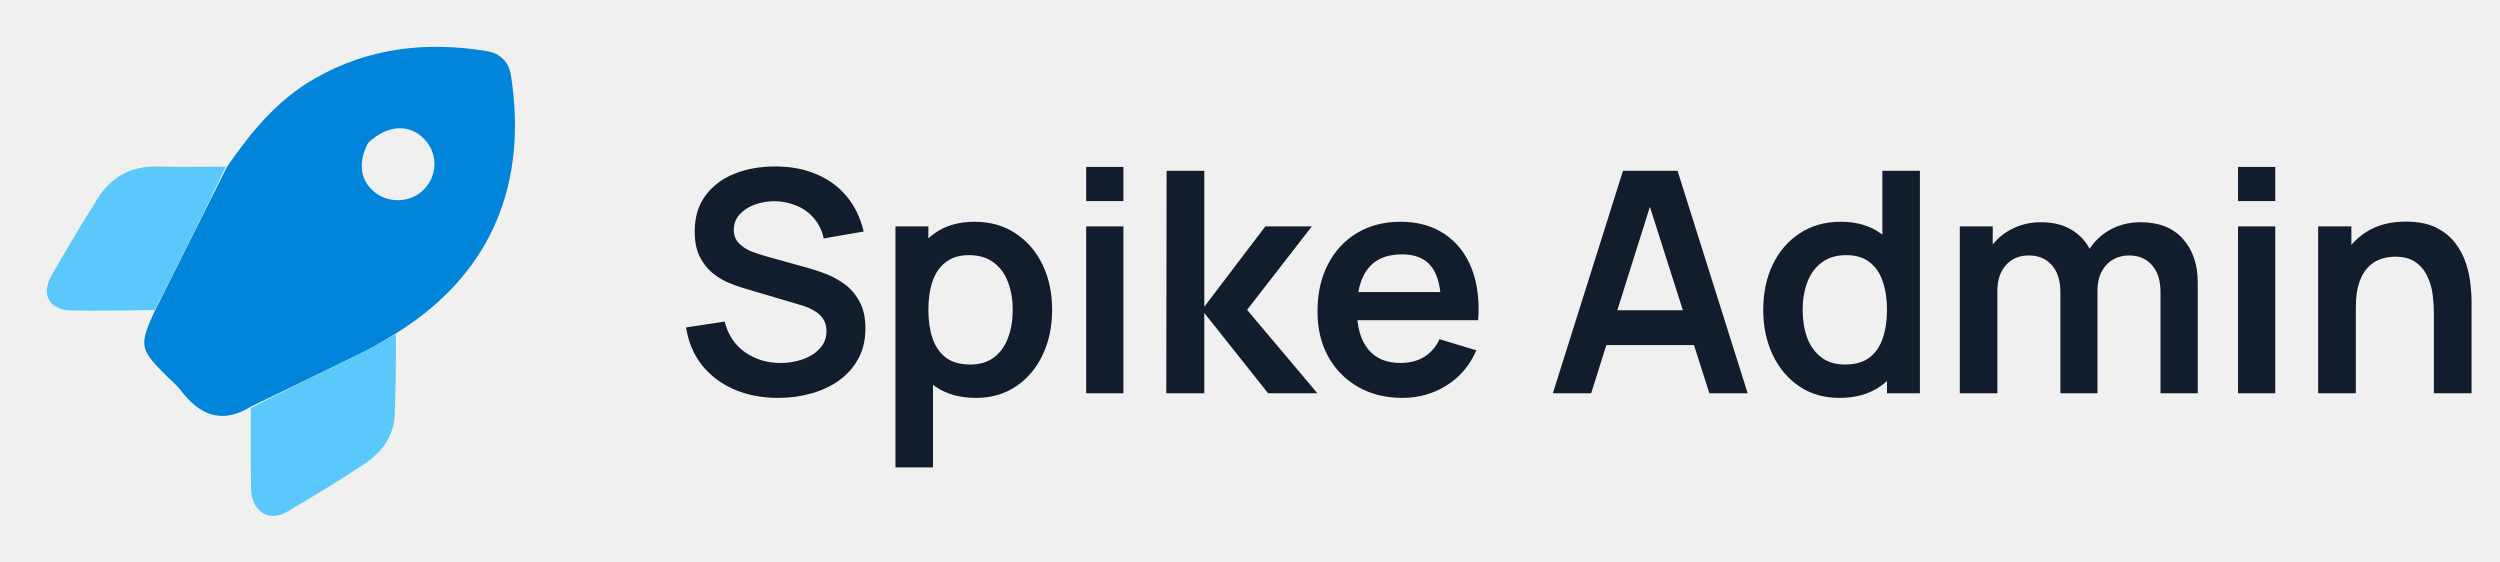
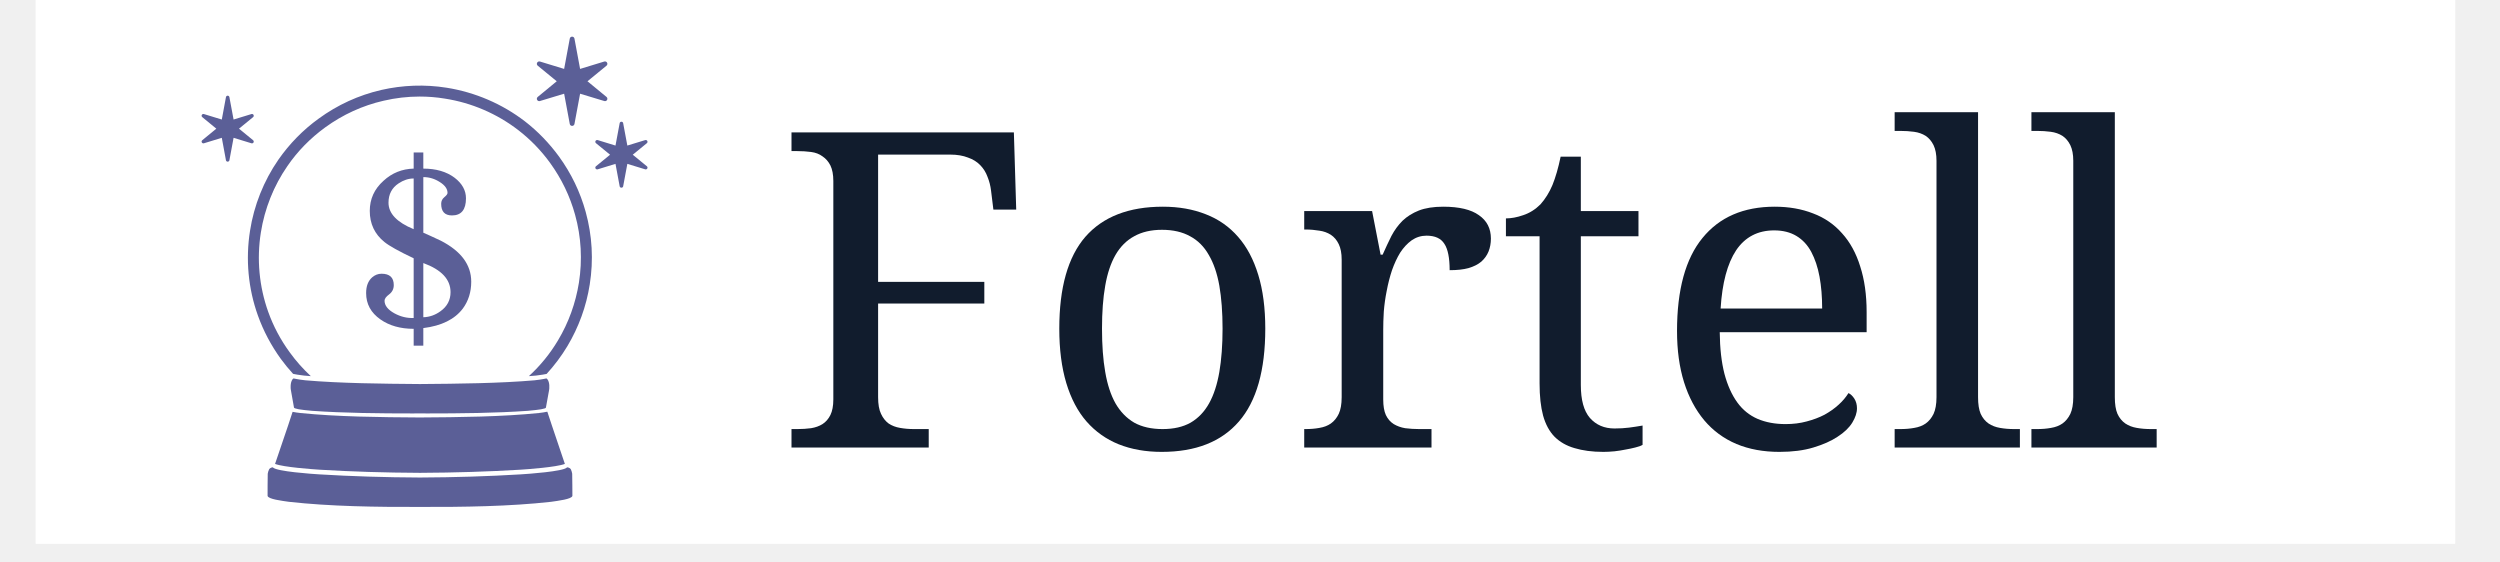
- <svg xmlns="http://www.w3.org/2000/svg" width="178" height="40" viewBox="0 0 178 40" fill="none">
-   <path d="M17.847 28.958C15.796 30.229 14.213 29.558 12.865 27.789C12.554 27.381 12.141 27.051 11.775 26.684C9.952 24.862 9.899 24.576 11.013 22.15C12.771 18.646 14.466 15.263 16.161 11.88C17.861 9.407 19.741 7.119 22.402 5.596C26.247 3.394 30.365 2.931 34.665 3.641C35.615 3.798 36.231 4.416 36.38 5.366C37.541 12.787 35.239 19.354 28.227 23.714C27.422 24.182 26.757 24.628 26.045 24.979C23.321 26.322 20.581 27.634 17.847 28.958ZM26.206 10.178C25.502 11.539 25.629 12.752 26.565 13.592C27.459 14.394 28.862 14.478 29.835 13.786C31.044 12.926 31.295 11.258 30.388 10.109C29.359 8.805 27.669 8.781 26.206 10.178Z" fill="#0085DB" />
-   <path fill-rule="evenodd" clip-rule="evenodd" d="M11.017 22.073C12.771 18.646 14.466 15.263 16.065 11.872C15.454 11.869 14.857 11.871 14.267 11.873C13.222 11.877 12.202 11.881 11.182 11.857C9.305 11.814 7.899 12.614 6.928 14.171C5.811 15.965 4.717 17.775 3.671 19.61C2.876 21.006 3.531 22.095 5.131 22.11C7.073 22.129 9.015 22.115 11.017 22.073ZM24.051 25.958C21.986 26.968 19.916 27.981 17.854 29.058C17.857 29.752 17.856 30.434 17.855 31.108C17.852 32.35 17.85 33.565 17.875 34.779C17.91 36.417 19.127 37.205 20.443 36.434C22.266 35.364 24.073 34.263 25.842 33.107C27.137 32.261 28.055 31.108 28.109 29.466C28.171 27.563 28.206 25.66 28.181 23.768C27.866 23.94 27.566 24.118 27.273 24.292C26.861 24.537 26.461 24.774 26.045 24.979C25.381 25.306 24.716 25.632 24.051 25.958Z" fill="#5AC8FA" />
-   <path d="M55.403 28.33C54.244 28.33 53.199 28.128 52.268 27.725C51.344 27.322 50.581 26.746 49.98 25.998C49.386 25.243 49.008 24.348 48.847 23.314L51.597 22.896C51.832 23.835 52.312 24.561 53.038 25.074C53.771 25.587 54.615 25.844 55.568 25.844C56.133 25.844 56.664 25.756 57.163 25.58C57.662 25.404 58.065 25.147 58.373 24.81C58.688 24.473 58.846 24.058 58.846 23.567C58.846 23.347 58.809 23.145 58.736 22.962C58.663 22.771 58.553 22.603 58.406 22.456C58.267 22.309 58.083 22.177 57.856 22.06C57.636 21.935 57.379 21.829 57.086 21.741L52.994 20.531C52.642 20.428 52.261 20.293 51.85 20.124C51.447 19.948 51.062 19.71 50.695 19.409C50.336 19.101 50.039 18.712 49.804 18.243C49.577 17.766 49.463 17.18 49.463 16.483C49.463 15.464 49.72 14.609 50.233 13.92C50.754 13.223 51.45 12.703 52.323 12.358C53.203 12.013 54.178 11.845 55.249 11.852C56.334 11.859 57.302 12.046 58.153 12.413C59.004 12.772 59.715 13.297 60.287 13.986C60.859 14.675 61.262 15.508 61.497 16.483L58.648 16.978C58.531 16.421 58.303 15.948 57.966 15.559C57.636 15.163 57.229 14.862 56.745 14.657C56.268 14.452 55.759 14.342 55.216 14.327C54.688 14.32 54.197 14.4 53.742 14.569C53.295 14.73 52.932 14.965 52.653 15.273C52.382 15.581 52.246 15.94 52.246 16.351C52.246 16.74 52.363 17.059 52.598 17.308C52.833 17.55 53.122 17.744 53.467 17.891C53.819 18.03 54.175 18.148 54.534 18.243L57.372 19.035C57.761 19.138 58.197 19.277 58.681 19.453C59.165 19.629 59.631 19.875 60.078 20.19C60.525 20.505 60.892 20.92 61.178 21.433C61.471 21.946 61.618 22.599 61.618 23.391C61.618 24.212 61.446 24.935 61.101 25.558C60.764 26.174 60.305 26.687 59.726 27.098C59.147 27.509 58.483 27.817 57.735 28.022C56.994 28.227 56.217 28.33 55.403 28.33ZM69.488 28.33C68.329 28.33 67.358 28.055 66.573 27.505C65.788 26.955 65.198 26.207 64.802 25.261C64.406 24.308 64.208 23.241 64.208 22.06C64.208 20.865 64.406 19.794 64.802 18.848C65.198 17.902 65.777 17.158 66.54 16.615C67.31 16.065 68.26 15.79 69.389 15.79C70.511 15.79 71.483 16.065 72.304 16.615C73.133 17.158 73.774 17.902 74.229 18.848C74.684 19.787 74.911 20.857 74.911 22.06C74.911 23.248 74.687 24.315 74.24 25.261C73.793 26.207 73.162 26.955 72.348 27.505C71.534 28.055 70.581 28.33 69.488 28.33ZM63.757 33.28V16.12H66.1V24.458H66.43V33.28H63.757ZM69.081 25.954C69.77 25.954 70.339 25.782 70.786 25.437C71.233 25.092 71.563 24.627 71.776 24.04C71.996 23.446 72.106 22.786 72.106 22.06C72.106 21.341 71.996 20.689 71.776 20.102C71.556 19.508 71.215 19.039 70.753 18.694C70.291 18.342 69.704 18.166 68.993 18.166C68.318 18.166 67.768 18.331 67.343 18.661C66.918 18.984 66.602 19.438 66.397 20.025C66.199 20.604 66.1 21.283 66.1 22.06C66.1 22.83 66.199 23.508 66.397 24.095C66.602 24.682 66.921 25.14 67.354 25.47C67.794 25.793 68.37 25.954 69.081 25.954ZM77.336 14.316V11.885H79.987V14.316H77.336ZM77.336 28V16.12H79.987V28H77.336ZM83.04 28L83.062 12.16H85.746V21.84L90.091 16.12H93.402L88.793 22.06L93.798 28H90.289L85.746 22.28V28H83.04ZM99.866 28.33C98.663 28.33 97.607 28.07 96.698 27.549C95.788 27.028 95.077 26.306 94.564 25.382C94.058 24.458 93.805 23.395 93.805 22.192C93.805 20.894 94.054 19.768 94.553 18.815C95.051 17.854 95.744 17.11 96.632 16.582C97.519 16.054 98.546 15.79 99.712 15.79C100.944 15.79 101.989 16.08 102.847 16.659C103.712 17.231 104.354 18.041 104.772 19.09C105.19 20.139 105.347 21.374 105.245 22.797H102.616V21.829C102.608 20.538 102.381 19.596 101.934 19.002C101.486 18.408 100.782 18.111 99.822 18.111C98.736 18.111 97.93 18.448 97.402 19.123C96.874 19.79 96.61 20.769 96.61 22.06C96.61 23.263 96.874 24.194 97.402 24.854C97.93 25.514 98.7 25.844 99.712 25.844C100.364 25.844 100.925 25.701 101.395 25.415C101.871 25.122 102.238 24.7 102.495 24.15L105.113 24.942C104.658 26.013 103.954 26.845 103.001 27.439C102.055 28.033 101.01 28.33 99.866 28.33ZM95.774 22.797V20.795H103.947V22.797H95.774ZM110.563 28L115.557 12.16H119.44L124.434 28H121.706L117.174 13.788H117.768L113.291 28H110.563ZM113.346 24.568V22.093H121.662V24.568H113.346ZM130.966 28.33C129.873 28.33 128.92 28.055 128.106 27.505C127.292 26.955 126.661 26.207 126.214 25.261C125.767 24.315 125.543 23.248 125.543 22.06C125.543 20.857 125.767 19.787 126.214 18.848C126.669 17.902 127.31 17.158 128.139 16.615C128.968 16.065 129.943 15.79 131.065 15.79C132.194 15.79 133.14 16.065 133.903 16.615C134.673 17.158 135.256 17.902 135.652 18.848C136.048 19.794 136.246 20.865 136.246 22.06C136.246 23.241 136.048 24.308 135.652 25.261C135.256 26.207 134.666 26.955 133.881 27.505C133.096 28.055 132.125 28.33 130.966 28.33ZM131.373 25.954C132.084 25.954 132.656 25.793 133.089 25.47C133.529 25.14 133.848 24.682 134.046 24.095C134.251 23.508 134.354 22.83 134.354 22.06C134.354 21.283 134.251 20.604 134.046 20.025C133.848 19.438 133.536 18.984 133.111 18.661C132.686 18.331 132.136 18.166 131.461 18.166C130.75 18.166 130.163 18.342 129.701 18.694C129.239 19.039 128.898 19.508 128.678 20.102C128.458 20.689 128.348 21.341 128.348 22.06C128.348 22.786 128.454 23.446 128.667 24.04C128.887 24.627 129.221 25.092 129.668 25.437C130.115 25.782 130.684 25.954 131.373 25.954ZM134.354 28V19.662H134.024V12.16H136.697V28H134.354ZM153.828 28V20.784C153.828 19.97 153.627 19.336 153.223 18.881C152.82 18.419 152.274 18.188 151.584 18.188C151.159 18.188 150.778 18.287 150.44 18.485C150.103 18.676 149.835 18.962 149.637 19.343C149.439 19.717 149.34 20.164 149.34 20.685L148.163 19.992C148.156 19.171 148.339 18.448 148.713 17.825C149.095 17.194 149.608 16.703 150.253 16.351C150.899 15.999 151.617 15.823 152.409 15.823C153.722 15.823 154.727 16.219 155.423 17.011C156.127 17.796 156.479 18.83 156.479 20.113V28H153.828ZM139.539 28V16.12H141.882V19.805H142.212V28H139.539ZM146.7 28V20.817C146.7 19.988 146.499 19.343 146.095 18.881C145.692 18.419 145.142 18.188 144.445 18.188C143.771 18.188 143.228 18.419 142.817 18.881C142.414 19.343 142.212 19.944 142.212 20.685L141.024 19.893C141.024 19.123 141.215 18.43 141.596 17.814C141.978 17.198 142.491 16.714 143.136 16.362C143.789 16.003 144.519 15.823 145.325 15.823C146.213 15.823 146.953 16.014 147.547 16.395C148.149 16.769 148.596 17.282 148.889 17.935C149.19 18.58 149.34 19.31 149.34 20.124V28H146.7ZM159.348 14.316V11.885H161.999V14.316H159.348ZM159.348 28V16.12H161.999V28H159.348ZM173.291 28V22.28C173.291 21.906 173.266 21.492 173.214 21.037C173.163 20.582 173.042 20.146 172.851 19.728C172.668 19.303 172.389 18.954 172.015 18.683C171.649 18.412 171.15 18.276 170.519 18.276C170.182 18.276 169.848 18.331 169.518 18.441C169.188 18.551 168.888 18.742 168.616 19.013C168.352 19.277 168.14 19.644 167.978 20.113C167.817 20.575 167.736 21.169 167.736 21.895L166.163 21.224C166.163 20.212 166.358 19.295 166.746 18.474C167.142 17.653 167.722 17 168.484 16.516C169.247 16.025 170.186 15.779 171.3 15.779C172.18 15.779 172.906 15.926 173.478 16.219C174.05 16.512 174.505 16.886 174.842 17.341C175.18 17.796 175.429 18.28 175.59 18.793C175.752 19.306 175.854 19.794 175.898 20.256C175.95 20.711 175.975 21.081 175.975 21.367V28H173.291ZM165.052 28V16.12H167.417V19.805H167.736V28H165.052Z" fill="#111C2D" />
+ <svg xmlns="http://www.w3.org/2000/svg" width="178" zoomAndPan="magnify" viewBox="0 0 133.5 30" height="40" preserveAspectRatio="xMidYMid meet" version="1.0">
+   <defs>
+     <g />
+     <clipPath id="4aca1b8507">
+       <path d="M 1.91 0 L 131.105 0 L 131.105 29.031 L 1.91 29.031 Z M 1.91 0 " clip-rule="nonzero" />
+     </clipPath>
+     <clipPath id="64dd6111ce">
+       <path d="M 14.27 24.934 L 30.598 24.934 L 30.598 27.062 L 14.27 27.062 Z M 14.27 24.934 " clip-rule="nonzero" />
+     </clipPath>
+     <clipPath id="7a19169d71">
+       <path d="M 28 1.938 L 33 1.938 L 33 7 L 28 7 Z M 28 1.938 " clip-rule="nonzero" />
+     </clipPath>
+     <clipPath id="d816e7cb78">
+       <path d="M 31 6 L 34.625 6 L 34.625 11 L 31 11 Z M 31 6 " clip-rule="nonzero" />
+     </clipPath>
+     <clipPath id="f04d750ff7">
+       <path d="M 10.754 5 L 14 5 L 14 9 L 10.754 9 Z M 10.754 5 " clip-rule="nonzero" />
+     </clipPath>
+     <clipPath id="44cfbddf5d">
+       <path d="M 14.043 6.301 L 27.281 6.301 L 27.281 19.539 L 14.043 19.539 Z M 14.043 6.301 " clip-rule="nonzero" />
+     </clipPath>
+     <clipPath id="d953bc45fc">
+       <path d="M 19.551 8.141 L 25.164 8.141 L 25.164 18.457 L 19.551 18.457 Z M 19.551 8.141 " clip-rule="nonzero" />
+     </clipPath>
+   </defs>
+   <g clip-path="url(#4aca1b8507)">
+     <path fill="#ffffff" d="M 1.91 0 L 131.105 0 L 131.105 29.031 L 1.91 29.031 Z M 1.91 0 " fill-opacity="1" fill-rule="nonzero" />
+     <path fill="#ffffff" d="M 1.91 0 L 131.105 0 L 131.105 29.031 L 1.91 29.031 Z M 1.91 0 " fill-opacity="1" fill-rule="nonzero" />
+   </g>
+   <path fill="#5b5f97" d="M 31.277 11.32 C 30.984 10.254 30.504 9.258 29.848 8.355 C 29.328 7.645 28.719 7.012 28.031 6.48 C 26.816 5.547 25.371 4.926 23.848 4.684 C 22.68 4.5 21.504 4.543 20.355 4.805 C 19.148 5.086 18.027 5.598 17.02 6.332 C 16.176 6.941 15.453 7.684 14.863 8.531 C 14.086 9.656 13.562 10.965 13.352 12.32 C 13.109 13.844 13.254 15.41 13.773 16.852 C 14.066 17.672 14.477 18.445 14.992 19.16 C 15.199 19.441 15.418 19.711 15.652 19.965 C 15.66 19.965 15.668 19.969 15.676 19.969 C 15.77 19.988 15.945 20.023 16.23 20.055 C 16.352 20.066 16.473 20.074 16.598 20.086 C 16.184 19.703 15.805 19.277 15.469 18.812 C 14.984 18.148 14.598 17.422 14.324 16.656 C 13.84 15.305 13.703 13.836 13.93 12.414 C 14.129 11.145 14.621 9.918 15.348 8.867 C 15.895 8.07 16.574 7.379 17.363 6.805 C 18.309 6.117 19.359 5.637 20.484 5.379 C 21.121 5.23 21.766 5.156 22.41 5.156 C 22.859 5.156 23.309 5.191 23.758 5.266 C 25.184 5.488 26.535 6.07 27.672 6.945 C 28.316 7.441 28.891 8.031 29.375 8.699 C 29.988 9.547 30.438 10.48 30.711 11.473 C 31.039 12.66 31.105 13.879 30.914 15.098 C 30.738 16.191 30.363 17.23 29.797 18.176 C 29.371 18.891 28.852 19.527 28.242 20.086 C 28.371 20.074 28.5 20.066 28.625 20.055 C 28.91 20.023 29.086 19.988 29.18 19.969 C 29.184 19.969 29.184 19.969 29.188 19.969 C 29.605 19.512 29.98 19.016 30.301 18.48 C 30.906 17.465 31.309 16.359 31.492 15.191 C 31.699 13.887 31.625 12.586 31.277 11.32 " fill-opacity="1" fill-rule="nonzero" />
+   <path fill="#5b5f97" d="M 29.332 20.664 C 29.336 20.625 29.332 20.594 29.332 20.562 C 29.328 20.523 29.32 20.43 29.281 20.34 C 29.277 20.336 29.277 20.336 29.277 20.332 C 29.273 20.328 29.273 20.32 29.27 20.316 C 29.246 20.273 29.238 20.254 29.191 20.211 C 29.176 20.199 28.988 20.262 28.539 20.309 C 26.684 20.469 24.453 20.492 22.426 20.508 C 20.398 20.492 18.172 20.469 16.312 20.309 C 15.863 20.262 15.676 20.199 15.664 20.211 C 15.617 20.254 15.605 20.273 15.586 20.316 C 15.582 20.32 15.578 20.328 15.578 20.332 C 15.574 20.336 15.574 20.336 15.574 20.34 C 15.535 20.43 15.527 20.523 15.523 20.562 C 15.52 20.594 15.52 20.625 15.52 20.664 C 15.52 20.715 15.52 20.773 15.535 20.84 L 15.699 21.766 C 15.707 21.797 15.793 21.824 15.953 21.855 C 16.117 21.883 16.355 21.91 16.668 21.938 C 18.363 22.059 20.285 22.078 22.07 22.078 C 22.191 22.078 22.309 22.078 22.426 22.074 C 22.547 22.078 22.664 22.078 22.781 22.078 C 24.57 22.078 26.488 22.059 28.184 21.938 C 28.496 21.91 28.734 21.883 28.898 21.855 C 29.062 21.824 29.148 21.797 29.152 21.766 L 29.32 20.84 C 29.332 20.773 29.336 20.715 29.332 20.664 " fill-opacity="1" fill-rule="nonzero" />
+   <path fill="#5b5f97" d="M 17.066 25.082 C 18.734 25.184 20.578 25.242 22.426 25.25 C 24.277 25.242 26.117 25.184 27.789 25.082 C 28.145 25.059 29.707 24.949 30.164 24.773 C 29.934 24.09 29.699 23.402 29.469 22.715 C 29.391 22.48 29.289 22.172 29.227 21.984 C 29.086 22.02 28.938 22.031 28.777 22.055 C 26.844 22.254 24.523 22.281 22.41 22.293 C 20.297 22.281 17.977 22.254 16.043 22.055 C 15.895 22.035 15.754 22.023 15.625 21.992 C 15.562 22.18 15.465 22.48 15.387 22.715 C 15.152 23.402 14.922 24.09 14.688 24.773 C 15.145 24.949 16.707 25.059 17.066 25.082 " fill-opacity="1" fill-rule="nonzero" />
+   <g clip-path="url(#64dd6111ce)">
+     <path fill="#5b5f97" d="M 30.555 25.297 C 30.543 25.223 30.52 25.141 30.488 25.07 C 30.434 24.961 30.262 24.941 30.273 24.965 C 30.078 25.176 28.184 25.309 27.789 25.332 C 26.117 25.434 24.277 25.492 22.426 25.5 C 20.578 25.492 18.734 25.434 17.066 25.332 C 16.668 25.309 14.777 25.176 14.578 24.965 C 14.59 24.941 14.422 24.961 14.367 25.07 C 14.332 25.141 14.309 25.223 14.297 25.297 C 14.289 25.359 14.289 26.48 14.289 26.48 C 14.324 26.656 15.051 26.742 15.43 26.797 C 17.625 27.043 20.121 27.078 22.426 27.07 C 24.734 27.078 27.23 27.043 29.422 26.797 C 29.801 26.742 30.531 26.656 30.566 26.48 C 30.566 26.48 30.562 25.359 30.555 25.297 " fill-opacity="1" fill-rule="nonzero" />
+   </g>
+   <path fill="#5b5f97" d="M 19.176 7.562 C 18.656 7.109 17.414 7.695 16.398 8.875 C 15.383 10.055 14.98 11.383 15.5 11.84 C 16.02 12.297 17.262 11.707 18.277 10.527 C 19.293 9.348 19.695 8.02 19.176 7.562 " fill-opacity="1" fill-rule="nonzero" />
+   <path fill="#5b5f97" d="M 15.621 12.445 C 15.359 12.348 14.984 12.707 14.777 13.25 C 14.57 13.793 14.613 14.312 14.875 14.41 C 15.133 14.508 15.512 14.148 15.719 13.605 C 15.922 13.062 15.879 12.543 15.621 12.445 " fill-opacity="1" fill-rule="nonzero" />
+   <path fill="#5b5f97" d="M 14.992 14.867 C 14.805 14.867 14.652 15.082 14.645 15.352 C 14.641 15.621 14.785 15.84 14.969 15.844 C 15.152 15.844 15.309 15.629 15.312 15.359 C 15.32 15.09 15.176 14.871 14.992 14.867 " fill-opacity="1" fill-rule="nonzero" />
+   <g clip-path="url(#7a19169d71)">
+     <path fill="#5b5f97" d="M 30.551 6.723 C 30.488 6.723 30.438 6.68 30.426 6.621 L 30.125 5.004 L 28.832 5.395 C 28.773 5.414 28.711 5.387 28.684 5.336 C 28.652 5.281 28.668 5.215 28.715 5.176 L 29.73 4.34 L 28.715 3.508 C 28.668 3.469 28.652 3.402 28.684 3.348 C 28.711 3.293 28.773 3.27 28.832 3.285 L 30.125 3.68 L 30.426 2.062 C 30.438 2 30.488 1.957 30.551 1.957 C 30.613 1.957 30.664 2 30.676 2.062 L 30.977 3.68 L 32.27 3.285 C 32.328 3.27 32.391 3.293 32.418 3.348 C 32.449 3.402 32.434 3.469 32.387 3.508 L 31.371 4.34 L 32.387 5.176 C 32.434 5.215 32.449 5.281 32.418 5.336 C 32.391 5.387 32.328 5.414 32.27 5.395 L 30.977 5.004 L 30.676 6.621 C 30.664 6.68 30.613 6.723 30.551 6.723 " fill-opacity="1" fill-rule="nonzero" />
+   </g>
+   <g clip-path="url(#d816e7cb78)">
+     <path fill="#5b5f97" d="M 33.184 10.023 C 33.137 10.023 33.098 9.992 33.09 9.949 L 32.867 8.75 L 31.914 9.043 C 31.871 9.055 31.824 9.035 31.801 8.996 C 31.781 8.957 31.789 8.906 31.824 8.879 L 32.578 8.262 L 31.824 7.645 C 31.789 7.617 31.781 7.566 31.801 7.527 C 31.824 7.488 31.871 7.469 31.914 7.48 L 32.867 7.773 L 33.09 6.578 C 33.098 6.531 33.137 6.5 33.184 6.5 C 33.23 6.5 33.27 6.531 33.277 6.578 L 33.5 7.773 L 34.457 7.48 C 34.5 7.469 34.543 7.488 34.566 7.527 C 34.586 7.566 34.578 7.617 34.543 7.645 L 33.789 8.262 L 34.543 8.879 C 34.578 8.906 34.586 8.957 34.566 8.996 C 34.543 9.035 34.5 9.055 34.457 9.043 L 33.5 8.75 L 33.277 9.949 C 33.27 9.992 33.23 10.023 33.184 10.023 " fill-opacity="1" fill-rule="nonzero" />
+   </g>
+   <g clip-path="url(#f04d750ff7)">
+     <path fill="#5b5f97" d="M 12.156 8.633 C 12.113 8.633 12.074 8.602 12.066 8.559 L 11.844 7.359 L 10.887 7.652 C 10.844 7.664 10.797 7.645 10.777 7.605 C 10.754 7.566 10.766 7.52 10.801 7.488 L 11.551 6.871 L 10.801 6.254 C 10.766 6.227 10.754 6.176 10.777 6.137 C 10.797 6.098 10.844 6.078 10.887 6.09 L 11.844 6.383 L 12.066 5.188 C 12.074 5.141 12.113 5.109 12.156 5.109 C 12.203 5.109 12.242 5.141 12.25 5.188 L 12.473 6.383 L 13.43 6.09 C 13.473 6.078 13.52 6.098 13.539 6.137 C 13.559 6.176 13.551 6.227 13.516 6.254 L 12.762 6.871 L 13.516 7.488 C 13.551 7.52 13.559 7.566 13.539 7.605 C 13.52 7.645 13.473 7.664 13.43 7.652 L 12.473 7.359 L 12.25 8.559 C 12.242 8.602 12.203 8.633 12.156 8.633 " fill-opacity="1" fill-rule="nonzero" />
+   </g>
+   <g clip-path="url(#44cfbddf5d)">
+     <path fill="#ffffff" d="M 27.281 12.922 C 27.281 13.355 27.242 13.785 27.156 14.211 C 27.07 14.637 26.945 15.051 26.781 15.453 C 26.613 15.855 26.41 16.238 26.168 16.598 C 25.926 16.961 25.652 17.293 25.344 17.602 C 25.035 17.91 24.703 18.184 24.34 18.426 C 23.98 18.664 23.598 18.871 23.195 19.035 C 22.797 19.203 22.383 19.328 21.953 19.414 C 21.527 19.496 21.098 19.539 20.664 19.539 C 20.23 19.539 19.797 19.496 19.371 19.414 C 18.945 19.328 18.531 19.203 18.129 19.035 C 17.73 18.871 17.348 18.664 16.984 18.426 C 16.625 18.184 16.289 17.91 15.984 17.602 C 15.676 17.293 15.402 16.961 15.16 16.598 C 14.918 16.238 14.715 15.855 14.547 15.453 C 14.383 15.051 14.254 14.637 14.172 14.211 C 14.086 13.785 14.043 13.355 14.043 12.922 C 14.043 12.484 14.086 12.055 14.172 11.629 C 14.254 11.203 14.383 10.789 14.547 10.387 C 14.715 9.984 14.918 9.605 15.16 9.242 C 15.402 8.883 15.676 8.547 15.984 8.238 C 16.289 7.934 16.625 7.656 16.984 7.418 C 17.348 7.176 17.73 6.969 18.129 6.805 C 18.531 6.637 18.945 6.512 19.371 6.426 C 19.797 6.344 20.23 6.301 20.664 6.301 C 21.098 6.301 21.527 6.344 21.953 6.426 C 22.383 6.512 22.797 6.637 23.195 6.805 C 23.598 6.969 23.98 7.176 24.34 7.418 C 24.703 7.656 25.035 7.934 25.344 8.238 C 25.652 8.547 25.926 8.883 26.168 9.242 C 26.41 9.605 26.613 9.984 26.781 10.387 C 26.945 10.789 27.07 11.203 27.156 11.629 C 27.242 12.055 27.281 12.484 27.281 12.922 Z M 27.281 12.922 " fill-opacity="1" fill-rule="nonzero" />
+   </g>
+   <g clip-path="url(#d953bc45fc)">
+     <path fill="#5b5f97" d="M 20.746 10.824 C 20.746 10.375 20.926 10.031 21.285 9.793 C 21.547 9.617 21.816 9.531 22.09 9.531 L 22.09 12.238 C 21.195 11.871 20.746 11.398 20.746 10.824 Z M 22.605 14.047 C 23.574 14.402 24.059 14.918 24.059 15.602 C 24.059 16.023 23.879 16.367 23.52 16.621 C 23.242 16.824 22.938 16.93 22.605 16.941 Z M 20.781 15.719 C 20.945 15.594 21.027 15.43 21.027 15.223 C 21.027 14.82 20.809 14.617 20.375 14.617 C 20.188 14.617 20.02 14.684 19.871 14.812 C 19.656 15.004 19.551 15.281 19.551 15.652 C 19.551 16.234 19.805 16.699 20.312 17.055 C 20.789 17.391 21.383 17.559 22.09 17.559 L 22.09 18.457 L 22.605 18.457 L 22.605 17.52 C 23.582 17.398 24.281 17.051 24.715 16.477 C 25.012 16.074 25.164 15.594 25.164 15.043 C 25.164 14.141 24.621 13.41 23.543 12.855 C 23.145 12.668 22.832 12.523 22.605 12.426 L 22.605 9.457 C 22.922 9.457 23.215 9.547 23.488 9.723 C 23.762 9.895 23.898 10.09 23.898 10.301 C 23.898 10.363 23.84 10.438 23.727 10.531 C 23.613 10.625 23.559 10.742 23.559 10.883 C 23.559 11.297 23.75 11.504 24.137 11.504 C 24.633 11.504 24.883 11.199 24.883 10.59 C 24.883 10.168 24.68 9.801 24.277 9.492 C 23.84 9.164 23.281 9.004 22.605 9.004 L 22.605 8.141 L 22.09 8.141 L 22.09 9.004 C 21.473 9.02 20.934 9.234 20.477 9.656 C 19.988 10.094 19.746 10.629 19.746 11.262 C 19.746 11.945 20.004 12.5 20.527 12.922 C 20.781 13.129 21.301 13.418 22.09 13.793 L 22.09 16.98 C 21.742 16.996 21.398 16.914 21.066 16.734 C 20.711 16.539 20.535 16.312 20.535 16.059 C 20.535 15.953 20.617 15.84 20.781 15.719 " fill-opacity="1" fill-rule="nonzero" />
+   </g>
+   <g fill="#111c2d" fill-opacity="1">
+     <g transform="translate(41.37488, 23.89656)">
+       <g>
+         <path d="M 5.516 -15.641 L 5.516 -8.844 L 11.188 -8.844 L 11.188 -7.688 L 5.516 -7.688 L 5.516 -2.688 C 5.516 -2.312 5.566 -2.016 5.672 -1.797 C 5.773 -1.578 5.91 -1.406 6.078 -1.281 C 6.254 -1.164 6.457 -1.086 6.688 -1.047 C 6.926 -1.004 7.176 -0.984 7.438 -0.984 L 8.219 -0.984 L 8.219 0 L 0.891 0 L 0.891 -0.984 L 1.203 -0.984 C 1.461 -0.984 1.707 -1 1.938 -1.031 C 2.176 -1.07 2.379 -1.145 2.547 -1.25 C 2.723 -1.363 2.863 -1.523 2.969 -1.734 C 3.07 -1.941 3.125 -2.219 3.125 -2.562 L 3.125 -14.234 C 3.125 -14.578 3.07 -14.852 2.969 -15.062 C 2.863 -15.27 2.723 -15.43 2.547 -15.547 C 2.379 -15.672 2.176 -15.75 1.938 -15.781 C 1.707 -15.812 1.461 -15.828 1.203 -15.828 L 0.891 -15.828 L 0.891 -16.828 L 12.766 -16.828 L 12.891 -12.703 L 11.672 -12.703 L 11.547 -13.719 C 11.516 -13.977 11.453 -14.223 11.359 -14.453 C 11.273 -14.691 11.145 -14.898 10.969 -15.078 C 10.801 -15.254 10.582 -15.391 10.312 -15.484 C 10.051 -15.586 9.738 -15.641 9.375 -15.641 Z M 5.516 -15.641 " />
+       </g>
+     </g>
+   </g>
+   <g fill="#111c2d" fill-opacity="1">
+     <g transform="translate(55.26906, 23.89656)">
+       <g>
+         <path d="M 12.297 -6.344 C 12.297 -4.125 11.828 -2.473 10.891 -1.391 C 9.953 -0.305 8.578 0.234 6.766 0.234 C 5.91 0.234 5.145 0.098 4.469 -0.172 C 3.801 -0.441 3.227 -0.848 2.75 -1.391 C 2.281 -1.93 1.922 -2.613 1.672 -3.438 C 1.422 -4.27 1.297 -5.238 1.297 -6.344 C 1.297 -8.539 1.758 -10.176 2.688 -11.25 C 3.625 -12.32 5.004 -12.859 6.828 -12.859 C 7.68 -12.859 8.445 -12.723 9.125 -12.453 C 9.801 -12.191 10.375 -11.789 10.844 -11.25 C 11.312 -10.719 11.672 -10.039 11.922 -9.219 C 12.172 -8.406 12.297 -7.445 12.297 -6.344 Z M 3.578 -6.344 C 3.578 -5.469 3.633 -4.695 3.75 -4.031 C 3.863 -3.363 4.047 -2.805 4.297 -2.359 C 4.555 -1.91 4.891 -1.566 5.297 -1.328 C 5.711 -1.098 6.219 -0.984 6.812 -0.984 C 7.406 -0.984 7.906 -1.098 8.312 -1.328 C 8.719 -1.566 9.047 -1.91 9.297 -2.359 C 9.547 -2.805 9.727 -3.363 9.844 -4.031 C 9.957 -4.695 10.016 -5.469 10.016 -6.344 C 10.016 -7.219 9.957 -7.984 9.844 -8.641 C 9.727 -9.297 9.539 -9.844 9.281 -10.281 C 9.031 -10.727 8.695 -11.062 8.281 -11.281 C 7.875 -11.508 7.375 -11.625 6.781 -11.625 C 6.195 -11.625 5.703 -11.508 5.297 -11.281 C 4.891 -11.062 4.555 -10.727 4.297 -10.281 C 4.047 -9.844 3.863 -9.297 3.75 -8.641 C 3.633 -7.984 3.578 -7.219 3.578 -6.344 Z M 3.578 -6.344 " />
+       </g>
+     </g>
+   </g>
+   <g fill="#111c2d" fill-opacity="1">
+     <g transform="translate(68.8642, 23.89656)">
+       <g>
+         <path d="M 7.578 0 L 0.781 0 L 0.781 -0.984 L 0.844 -0.984 C 1.113 -0.984 1.363 -1.004 1.594 -1.047 C 1.832 -1.086 2.035 -1.164 2.203 -1.281 C 2.379 -1.406 2.52 -1.578 2.625 -1.797 C 2.727 -2.016 2.781 -2.312 2.781 -2.688 L 2.781 -10.031 C 2.781 -10.375 2.727 -10.648 2.625 -10.859 C 2.52 -11.078 2.379 -11.242 2.203 -11.359 C 2.023 -11.473 1.82 -11.547 1.594 -11.578 C 1.363 -11.617 1.113 -11.641 0.844 -11.641 L 0.781 -11.641 L 0.781 -12.625 L 4.406 -12.625 L 4.859 -10.297 L 4.969 -10.297 C 5.125 -10.648 5.281 -10.984 5.438 -11.297 C 5.602 -11.609 5.801 -11.879 6.031 -12.109 C 6.27 -12.336 6.562 -12.52 6.906 -12.656 C 7.25 -12.789 7.68 -12.859 8.203 -12.859 C 9.055 -12.859 9.691 -12.707 10.109 -12.406 C 10.535 -12.113 10.75 -11.695 10.75 -11.156 C 10.75 -10.906 10.707 -10.676 10.625 -10.469 C 10.539 -10.258 10.41 -10.078 10.234 -9.922 C 10.055 -9.773 9.828 -9.66 9.547 -9.578 C 9.273 -9.504 8.941 -9.469 8.547 -9.469 C 8.547 -10.125 8.453 -10.594 8.266 -10.875 C 8.086 -11.164 7.77 -11.312 7.312 -11.312 C 7.02 -11.312 6.754 -11.227 6.516 -11.062 C 6.285 -10.895 6.082 -10.676 5.906 -10.406 C 5.738 -10.133 5.594 -9.82 5.469 -9.469 C 5.352 -9.113 5.258 -8.75 5.188 -8.375 C 5.113 -8.008 5.062 -7.641 5.031 -7.266 C 5.008 -6.898 5 -6.566 5 -6.266 L 5 -2.562 C 5 -2.219 5.047 -1.941 5.141 -1.734 C 5.242 -1.523 5.383 -1.363 5.562 -1.25 C 5.738 -1.145 5.941 -1.07 6.172 -1.031 C 6.41 -1 6.66 -0.984 6.922 -0.984 L 7.578 -0.984 Z M 7.578 0 " />
+       </g>
+     </g>
+   </g>
+   <g fill="#111c2d" fill-opacity="1">
+     <g transform="translate(79.96344, 23.89656)">
+       <g>
+         <path d="M 6.25 -1.016 C 6.531 -1.016 6.789 -1.031 7.031 -1.062 C 7.27 -1.094 7.508 -1.129 7.75 -1.172 L 7.75 -0.141 C 7.656 -0.086 7.523 -0.039 7.359 0 C 7.203 0.039 7.031 0.078 6.844 0.109 C 6.656 0.148 6.457 0.18 6.25 0.203 C 6.039 0.223 5.844 0.234 5.656 0.234 C 5.062 0.234 4.547 0.164 4.109 0.031 C 3.68 -0.094 3.328 -0.297 3.047 -0.578 C 2.773 -0.859 2.57 -1.234 2.438 -1.703 C 2.312 -2.172 2.25 -2.742 2.25 -3.422 L 2.25 -11.281 L 0.453 -11.281 L 0.453 -12.234 C 0.734 -12.234 1.039 -12.289 1.375 -12.406 C 1.719 -12.52 2.023 -12.711 2.297 -12.984 C 2.555 -13.273 2.77 -13.617 2.938 -14.016 C 3.102 -14.422 3.25 -14.926 3.375 -15.531 L 4.453 -15.531 L 4.453 -12.625 L 7.531 -12.625 L 7.531 -11.281 L 4.453 -11.281 L 4.453 -3.344 C 4.453 -2.539 4.613 -1.953 4.938 -1.578 C 5.27 -1.203 5.707 -1.016 6.25 -1.016 Z M 6.25 -1.016 " />
+       </g>
+     </g>
+   </g>
+   <g fill="#111c2d" fill-opacity="1">
+     <g transform="translate(88.25625, 23.89656)">
+       <g>
+         <path d="M 6.484 -11.594 C 5.609 -11.594 4.93 -11.238 4.453 -10.531 C 3.984 -9.82 3.707 -8.785 3.625 -7.422 L 9.047 -7.422 C 9.047 -8.047 9 -8.613 8.906 -9.125 C 8.812 -9.633 8.664 -10.07 8.469 -10.438 C 8.27 -10.812 8.004 -11.098 7.672 -11.297 C 7.348 -11.492 6.953 -11.594 6.484 -11.594 Z M 6.766 0.234 C 5.91 0.234 5.145 0.094 4.469 -0.188 C 3.789 -0.477 3.219 -0.898 2.75 -1.453 C 2.281 -2.016 1.922 -2.691 1.672 -3.484 C 1.422 -4.285 1.297 -5.195 1.297 -6.219 C 1.297 -8.426 1.75 -10.082 2.656 -11.188 C 3.562 -12.301 4.848 -12.859 6.516 -12.859 C 7.273 -12.859 7.957 -12.738 8.562 -12.5 C 9.176 -12.27 9.691 -11.914 10.109 -11.438 C 10.535 -10.969 10.859 -10.379 11.078 -9.672 C 11.305 -8.973 11.422 -8.16 11.422 -7.234 L 11.422 -6.156 L 3.578 -6.156 C 3.586 -5.289 3.672 -4.551 3.828 -3.938 C 3.992 -3.32 4.223 -2.812 4.516 -2.406 C 4.805 -2.008 5.164 -1.719 5.594 -1.531 C 6.031 -1.344 6.531 -1.25 7.094 -1.25 C 7.5 -1.25 7.875 -1.297 8.219 -1.391 C 8.57 -1.484 8.891 -1.602 9.172 -1.75 C 9.453 -1.906 9.703 -2.082 9.922 -2.281 C 10.141 -2.477 10.316 -2.688 10.453 -2.906 C 10.566 -2.852 10.672 -2.754 10.766 -2.609 C 10.859 -2.461 10.906 -2.289 10.906 -2.094 C 10.906 -1.852 10.82 -1.598 10.656 -1.328 C 10.488 -1.055 10.227 -0.805 9.875 -0.578 C 9.531 -0.348 9.098 -0.156 8.578 0 C 8.066 0.156 7.461 0.234 6.766 0.234 Z M 6.766 0.234 " />
+       </g>
+     </g>
+   </g>
+   <g fill="#111c2d" fill-opacity="1">
+     <g transform="translate(100.8622, 23.89656)">
+       <g>
+         <path d="M 0.609 -0.984 C 0.879 -0.984 1.129 -1.004 1.359 -1.047 C 1.598 -1.086 1.801 -1.164 1.969 -1.281 C 2.145 -1.406 2.285 -1.578 2.391 -1.797 C 2.492 -2.016 2.547 -2.312 2.547 -2.688 L 2.547 -15.312 C 2.547 -15.656 2.492 -15.93 2.391 -16.141 C 2.285 -16.359 2.145 -16.523 1.969 -16.641 C 1.789 -16.754 1.582 -16.828 1.344 -16.859 C 1.113 -16.891 0.867 -16.906 0.609 -16.906 L 0.312 -16.906 L 0.312 -17.906 L 4.766 -17.906 L 4.766 -2.688 C 4.766 -2.312 4.812 -2.016 4.906 -1.797 C 5.008 -1.578 5.148 -1.406 5.328 -1.281 C 5.504 -1.164 5.707 -1.086 5.938 -1.047 C 6.176 -1.004 6.43 -0.984 6.703 -0.984 L 7 -0.984 L 7 0 L 0.312 0 L 0.312 -0.984 Z M 0.609 -0.984 " />
+       </g>
+     </g>
+   </g>
+   <g fill="#111c2d" fill-opacity="1">
+     <g transform="translate(108.1659, 23.89656)">
+       <g>
+         <path d="M 0.609 -0.984 C 0.879 -0.984 1.129 -1.004 1.359 -1.047 C 1.598 -1.086 1.801 -1.164 1.969 -1.281 C 2.145 -1.406 2.285 -1.578 2.391 -1.797 C 2.492 -2.016 2.547 -2.312 2.547 -2.688 L 2.547 -15.312 C 2.547 -15.656 2.492 -15.93 2.391 -16.141 C 2.285 -16.359 2.145 -16.523 1.969 -16.641 C 1.789 -16.754 1.582 -16.828 1.344 -16.859 C 1.113 -16.891 0.867 -16.906 0.609 -16.906 L 0.312 -16.906 L 0.312 -17.906 L 4.766 -17.906 L 4.766 -2.688 C 4.766 -2.312 4.812 -2.016 4.906 -1.797 C 5.008 -1.578 5.148 -1.406 5.328 -1.281 C 5.504 -1.164 5.707 -1.086 5.938 -1.047 C 6.176 -1.004 6.43 -0.984 6.703 -0.984 L 7 -0.984 L 7 0 L 0.312 0 L 0.312 -0.984 Z M 0.609 -0.984 " />
+       </g>
+     </g>
+   </g>
</svg>
